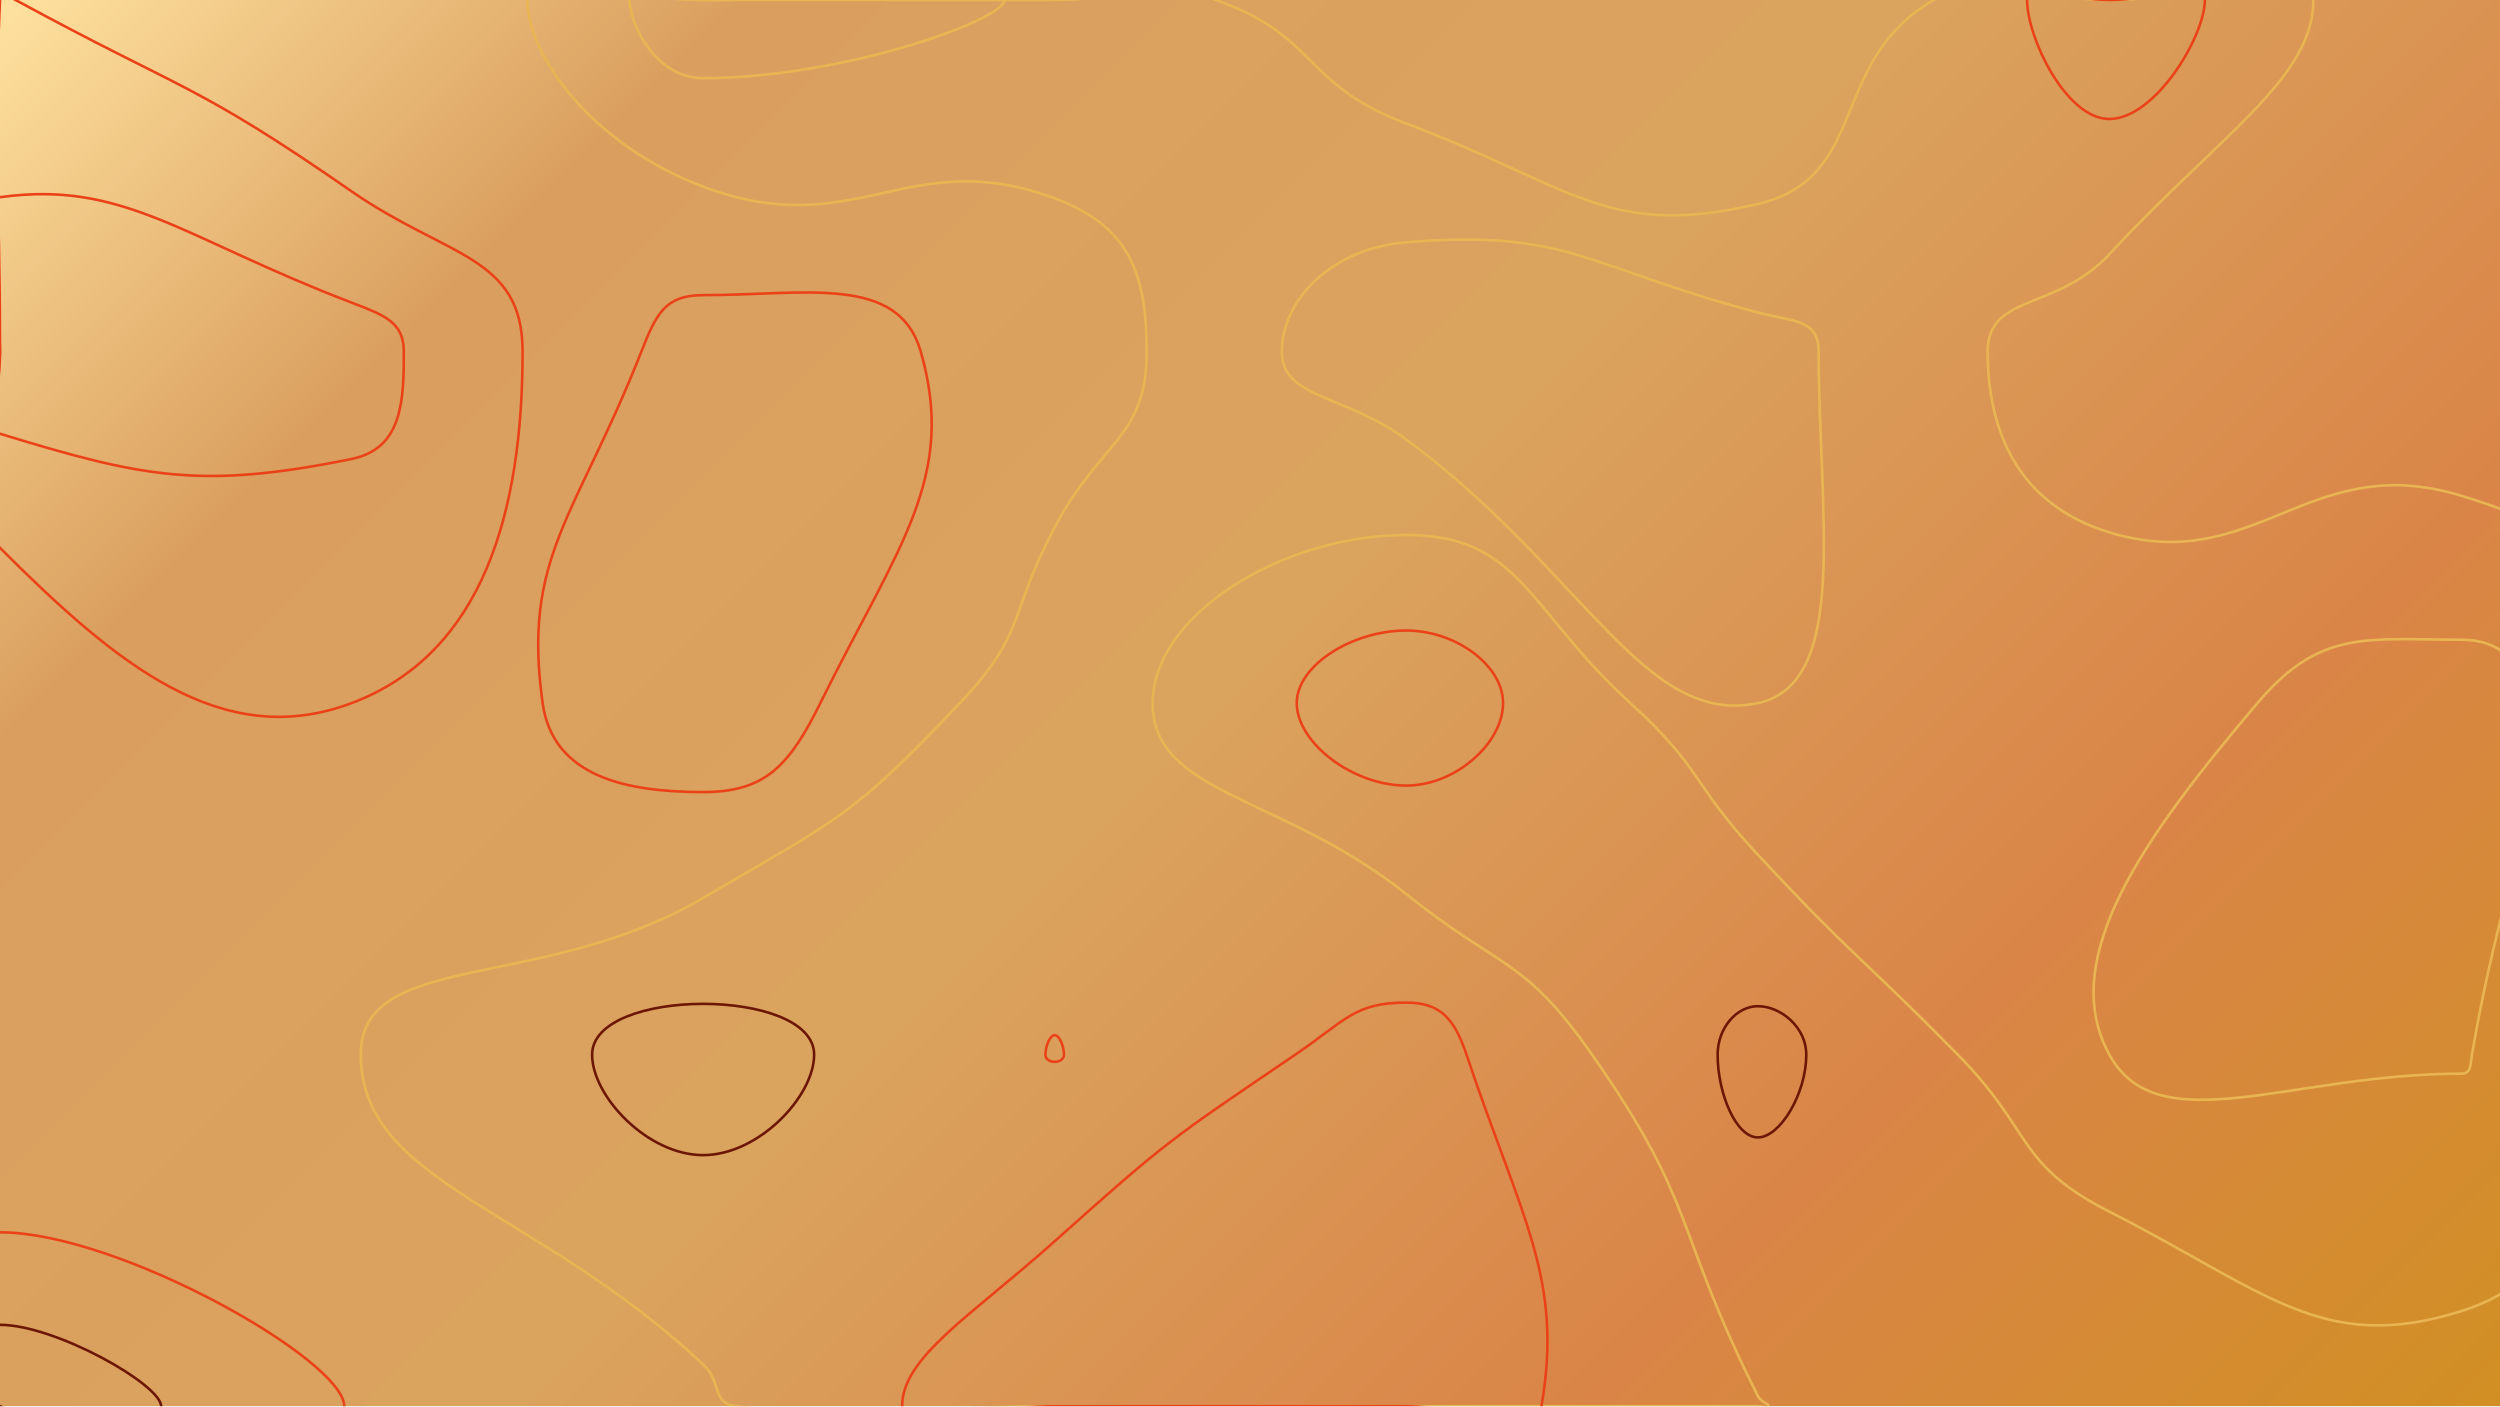
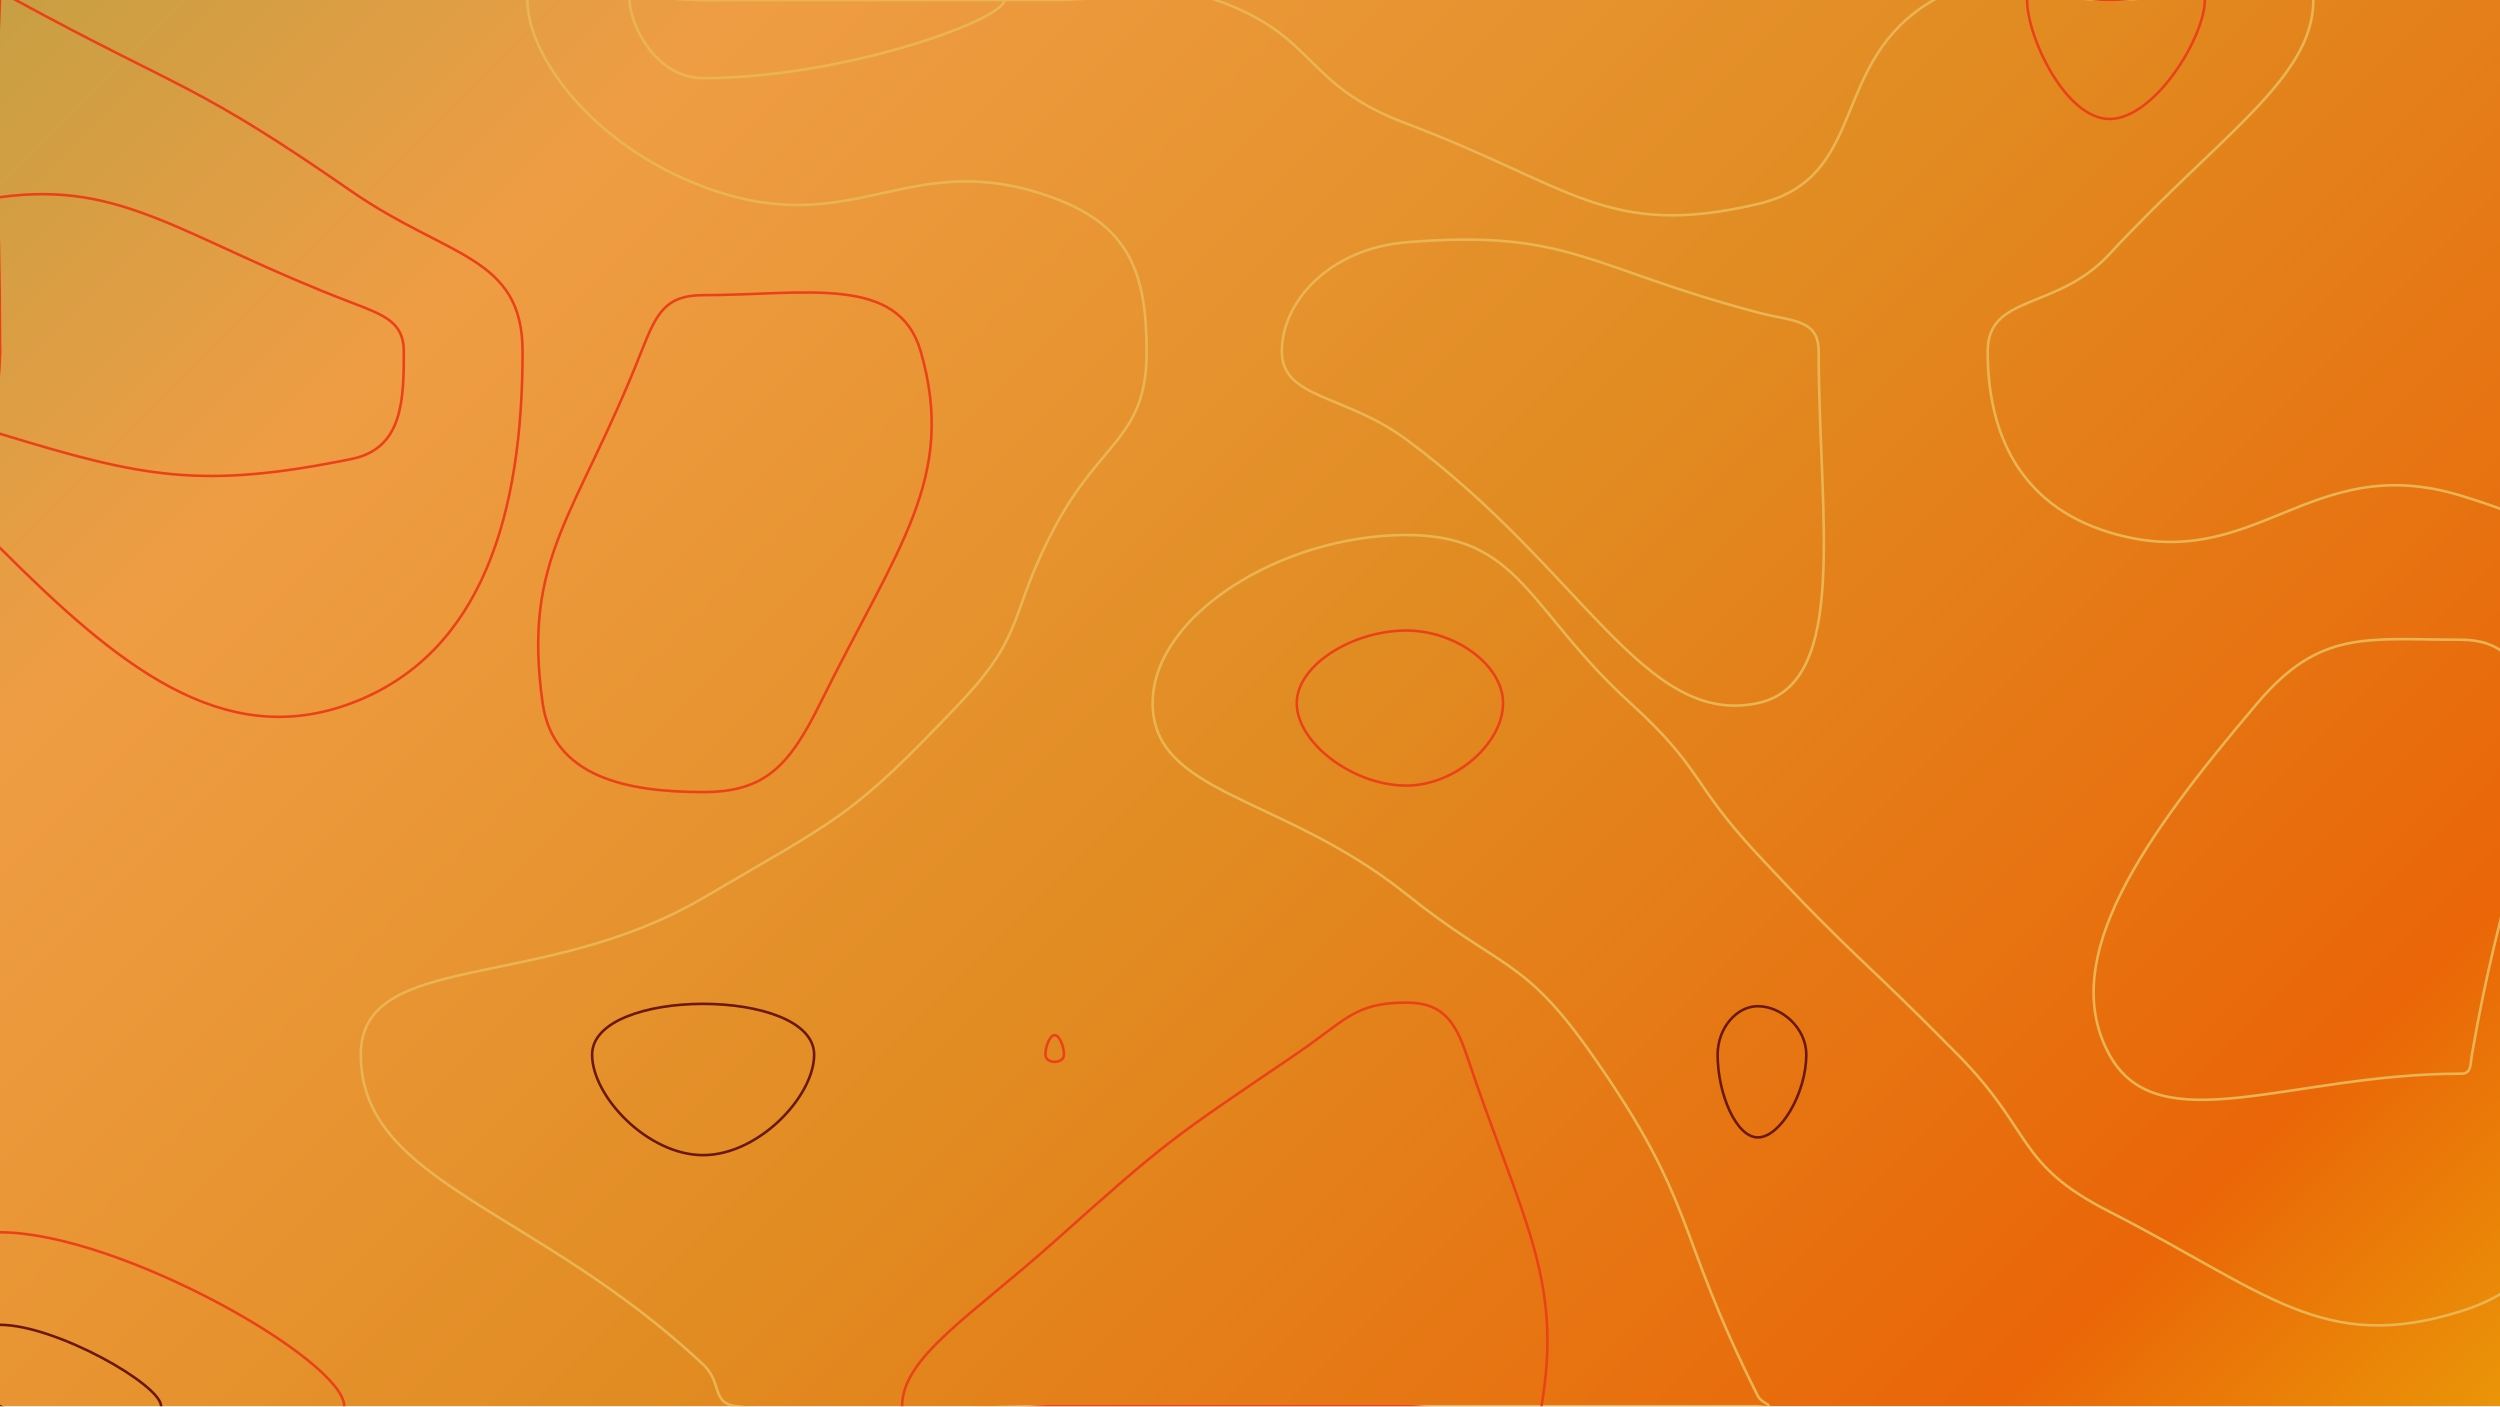
<svg xmlns="http://www.w3.org/2000/svg" version="1.1" width="1920" height="1080" preserveAspectRatio="none" viewBox="0 0 1920 1080">
-   <g mask="url(&quot;#SvgjsMask3136&quot;)" fill="none">
-     <rect width="1920" height="1080" x="0" y="0" fill="url(&quot;#SvgjsLinearGradient3137&quot;)" />
+   <g mask="url(&quot;#SvgjsMask3081&quot;)" fill="none">
+     <rect width="1920" height="1080" x="0" y="0" fill="url(&quot;#SvgjsLinearGradient3082&quot;)" />
    <path d="M540 226.67C510.91 226.67 504.06 240.8 492.57 270C442.43 397.47 400.96 427.42 416.74 540C424.67 596.57 480.82 608.31 540 608.31C587.45 608.31 606.02 588.53 630 540C689.59 419.38 735.01 367.01 707.14 270C690.01 210.35 618.19 226.67 540 226.67" stroke="rgba(235, 65, 25, 1)" stroke-width="2" />
    <path d="M1080 484.24C1038.76 484.24 995.9 510.86 995.9 540C995.9 570.4 1038.9 603.33 1080 603.33C1118.13 603.33 1154.35 570.51 1154.35 540C1154.35 510.97 1117.98 484.24 1080 484.24" stroke="rgba(235, 65, 25, 1)" stroke-width="2" />
    <path d="M1350 772.76C1333.7 772.76 1319.14 789.52 1319.14 810C1319.14 839.91 1333.33 873.53 1350 873.53C1367.38 873.53 1387.24 839.38 1387.24 810C1387.24 788.99 1367.75 772.76 1350 772.76" stroke="rgba(108, 23, 6, 1)" stroke-width="2" />
    <path d="M12 0C141.76 70.63 148.79 62.91 270 146.96C343.47 197.91 401.35 196.35 401.35 270C401.35 392.87 371.2 501.98 270 540C170.52 577.37 89.35 510.13 0 420.78C-45.65 375.13 0 345.39 0 270C0 135 -5.74 129.26 0 0C0.26 -5.74 6.76 -2.85 12 0" stroke="rgba(235, 65, 25, 1)" stroke-width="2" />
    <path d="M540 143.33C454.63 111.22 405 42.52 405 0C405 -29.15 472.5 0 540 0C675 0 675 0 810 0C871.88 0 877.7 -19.69 933.75 0C1012.7 27.74 999.61 64.6 1080 94.86C1207.74 142.94 1234.06 183.82 1350 156.67C1436.56 136.39 1403.32 47.4 1485 0C1538.32 -30.94 1552.5 0 1620 0C1698.34 0 1776.67 -37.58 1776.67 0C1776.67 60.04 1704.61 103.9 1620 195.23C1579.54 238.9 1526.54 225.47 1526.54 270C1526.54 332.28 1550.69 387.76 1620 408.86C1732.42 443.09 1772.7 344.83 1890 380.66C1987.37 410.4 2023.63 443.08 2049.34 540C2080.58 657.75 2047.42 682.48 2003.91 810C1967.75 916 1975.96 980.04 1890 1007.03C1784.01 1040.31 1740.97 992.22 1620 930.54C1547.78 893.71 1562.4 869.69 1503.62 810C1427.4 732.61 1423.96 735.8 1350 656.38C1298.24 600.8 1308.06 590.82 1252.17 540C1173.06 468.06 1167.96 410.87 1080 410.87C984.5 410.87 885.25 472.51 885.25 540C885.25 610.41 984.87 610.56 1080 686.67C1153.6 745.56 1169.66 734.27 1222.71 810C1304.66 926.97 1284.73 942.22 1350 1072.06C1352.6 1077.22 1358.44 1077.7 1358.44 1080C1358.44 1081.67 1354.22 1080 1350 1080C1215 1080 1215 1080 1080 1080C945 1080 945 1080 810 1080C687.74 1080 681.08 1093.76 565.47 1080C546.08 1077.69 554.95 1061.86 540 1047.86C410.77 926.86 277.11 908.65 277.11 810C277.11 729.54 416.07 762.38 540 689.64C646.09 627.38 653.8 627.86 737.14 540C788.8 485.54 774.01 472.73 810 405C845.75 337.73 880.62 336.47 880.62 270C880.62 210.12 867.38 173.65 810 152.31C697.07 110.31 657.13 187.38 540 143.33" stroke="rgba(233, 181, 82, 1)" stroke-width="2" />
    <path d="M2160 173.21C2122.26 173.21 2025 53.63 2025 0C2025 -32.97 2130.43 -37.93 2160 0C2197.93 48.67 2189.76 173.21 2160 173.21" stroke="rgba(108, 23, 6, 1)" stroke-width="2" />
    <path d="M810 795C806.44 795 802.89 803.35 802.89 810C802.89 813.6 806.44 815.51 810 815.51C813.56 815.51 817.11 813.6 817.11 810C817.11 803.35 813.56 795 810 795" stroke="rgba(235, 65, 25, 1)" stroke-width="2" />
    <path d="M0 946.42C91.1 946.42 264.38 1044.71 264.38 1080C264.38 1111.5 87.82 1124.37 0 1080C-44.37 1057.58 -41.09 946.42 0 946.42" stroke="rgba(235, 65, 25, 1)" stroke-width="2" />
    <path d="M0 151.46C95.03 138.23 140.24 182.82 270 232.41C295.31 242.09 310.14 247.5 310.14 270C310.14 307.54 309.25 344.51 270 352.5C154.18 376.07 109.47 366.57 0 333.12C-25.53 325.32 0 301.56 0 270C0 210.73 -39.97 157.02 0 151.46" stroke="rgba(235, 65, 25, 1)" stroke-width="2" />
    <path d="M540 60C503.09 60 483.49 17.8 483.49 0C483.49 -12.2 511.74 0 540 0C655.71 0 771.43 -14.76 771.43 0C771.43 15.24 647.06 60 540 60" stroke="rgba(233, 181, 82, 1)" stroke-width="2" />
    <path d="M984.46 270C984.46 230.57 1022.26 190.82 1080 186.08C1205.03 175.82 1218.21 205.08 1350 240C1376.58 247.04 1396.73 244.72 1396.73 270C1396.73 394.72 1420.96 524.88 1350 540C1262.6 558.63 1215.73 437.75 1080 337.5C1032.96 302.75 984.46 306.28 984.46 270" stroke="rgba(233, 181, 82, 1)" stroke-width="2" />
    <path d="M1620 91.38C1586.78 91.38 1556.81 29.12 1556.81 0C1556.81 -16.57 1588.4 0 1620 0C1656.66 0 1693.33 -17.59 1693.33 0C1693.33 28.1 1655.04 91.38 1620 91.38" stroke="rgba(235, 65, 25, 1)" stroke-width="2" />
    <path d="M2160 45.85C2150.01 45.85 2124.26 14.2 2124.26 0C2124.26 -8.73 2152.17 -10.04 2160 0C2170.04 12.88 2167.88 45.85 2160 45.85" stroke="rgba(235, 65, 25, 1)" stroke-width="2" />
    <path d="M1733.68 540C1782.08 482.87 1817.84 491.31 1890 491.31C1920.35 491.31 1937.84 507.9 1938.69 540C1942.06 667.25 1921.37 675.98 1898.44 810C1897.02 818.28 1898.17 824.59 1890 824.59C1758.95 824.59 1657.51 878.3 1620 810C1579.35 736 1647.08 642.22 1733.68 540" stroke="rgba(233, 181, 82, 1)" stroke-width="2" />
    <path d="M454.74 810C454.74 783.91 497.37 770.96 540 770.96C582.63 770.96 625.26 783.91 625.26 810C625.26 842 582.63 887.14 540 887.14C497.37 887.14 454.74 842 454.74 810" stroke="rgba(108, 23, 6, 1)" stroke-width="2" />
    <path d="M994.74 810C1033.51 783.69 1040.13 770 1080 770C1105.9 770 1116.87 781.88 1126.29 810C1168.8 936.88 1200.67 981.9 1183.85 1080C1177.52 1116.9 1131.93 1080 1080 1080C945 1080 945 1080 810 1080C751.41 1080 692.83 1105.62 692.83 1080C692.83 1042.26 745.89 1010.61 810 953.27C896.84 875.61 898.51 875.32 994.74 810" stroke="rgba(235, 65, 25, 1)" stroke-width="2" />
    <path d="M0 1017.47C42.64 1017.47 123.75 1063.48 123.75 1080C123.75 1094.74 41.1 1100.77 0 1080C-20.77 1069.51 -19.23 1017.47 0 1017.47" stroke="rgba(108, 23, 6, 1)" stroke-width="2" />
  </g>
  <defs>
-     <mask id="SvgjsMask3136">
+     <mask id="SvgjsMask3081">
      <rect width="1920" height="1080" fill="#ffffff" />
    </mask>
-     <linearGradient x1="10.94%" y1="-19.44%" x2="89.06%" y2="119.44%" gradientUnits="userSpaceOnUse" id="SvgjsLinearGradient3137">
-       <stop stop-color="rgba(255, 226, 159, 1)" offset="0" />
-       <stop stop-color="rgba(218, 159, 95, 1)" offset="0.19" />
-       <stop stop-color="rgba(218, 163, 94, 1)" offset="0.49" />
-       <stop stop-color="rgba(218, 133, 72, 1)" offset="0.76" />
-       <stop stop-color="rgba(209, 143, 35, 1)" offset="1" />
+     <linearGradient x1="10.94%" y1="-19.44%" x2="89.06%" y2="119.44%" gradientUnits="userSpaceOnUse" id="SvgjsLinearGradient3082">
+       <stop stop-color="rgba(200, 159, 67, 1)" offset="0" />
+       <stop stop-color="rgba(239, 157, 68, 1)" offset="0.19" />
+       <stop stop-color="rgba(225, 140, 34, 1)" offset="0.52" />
+       <stop stop-color="rgba(234, 102, 8, 1)" offset="0.87" />
+       <stop stop-color="rgba(234, 149, 8, 1)" offset="1" />
    </linearGradient>
  </defs>
</svg>
